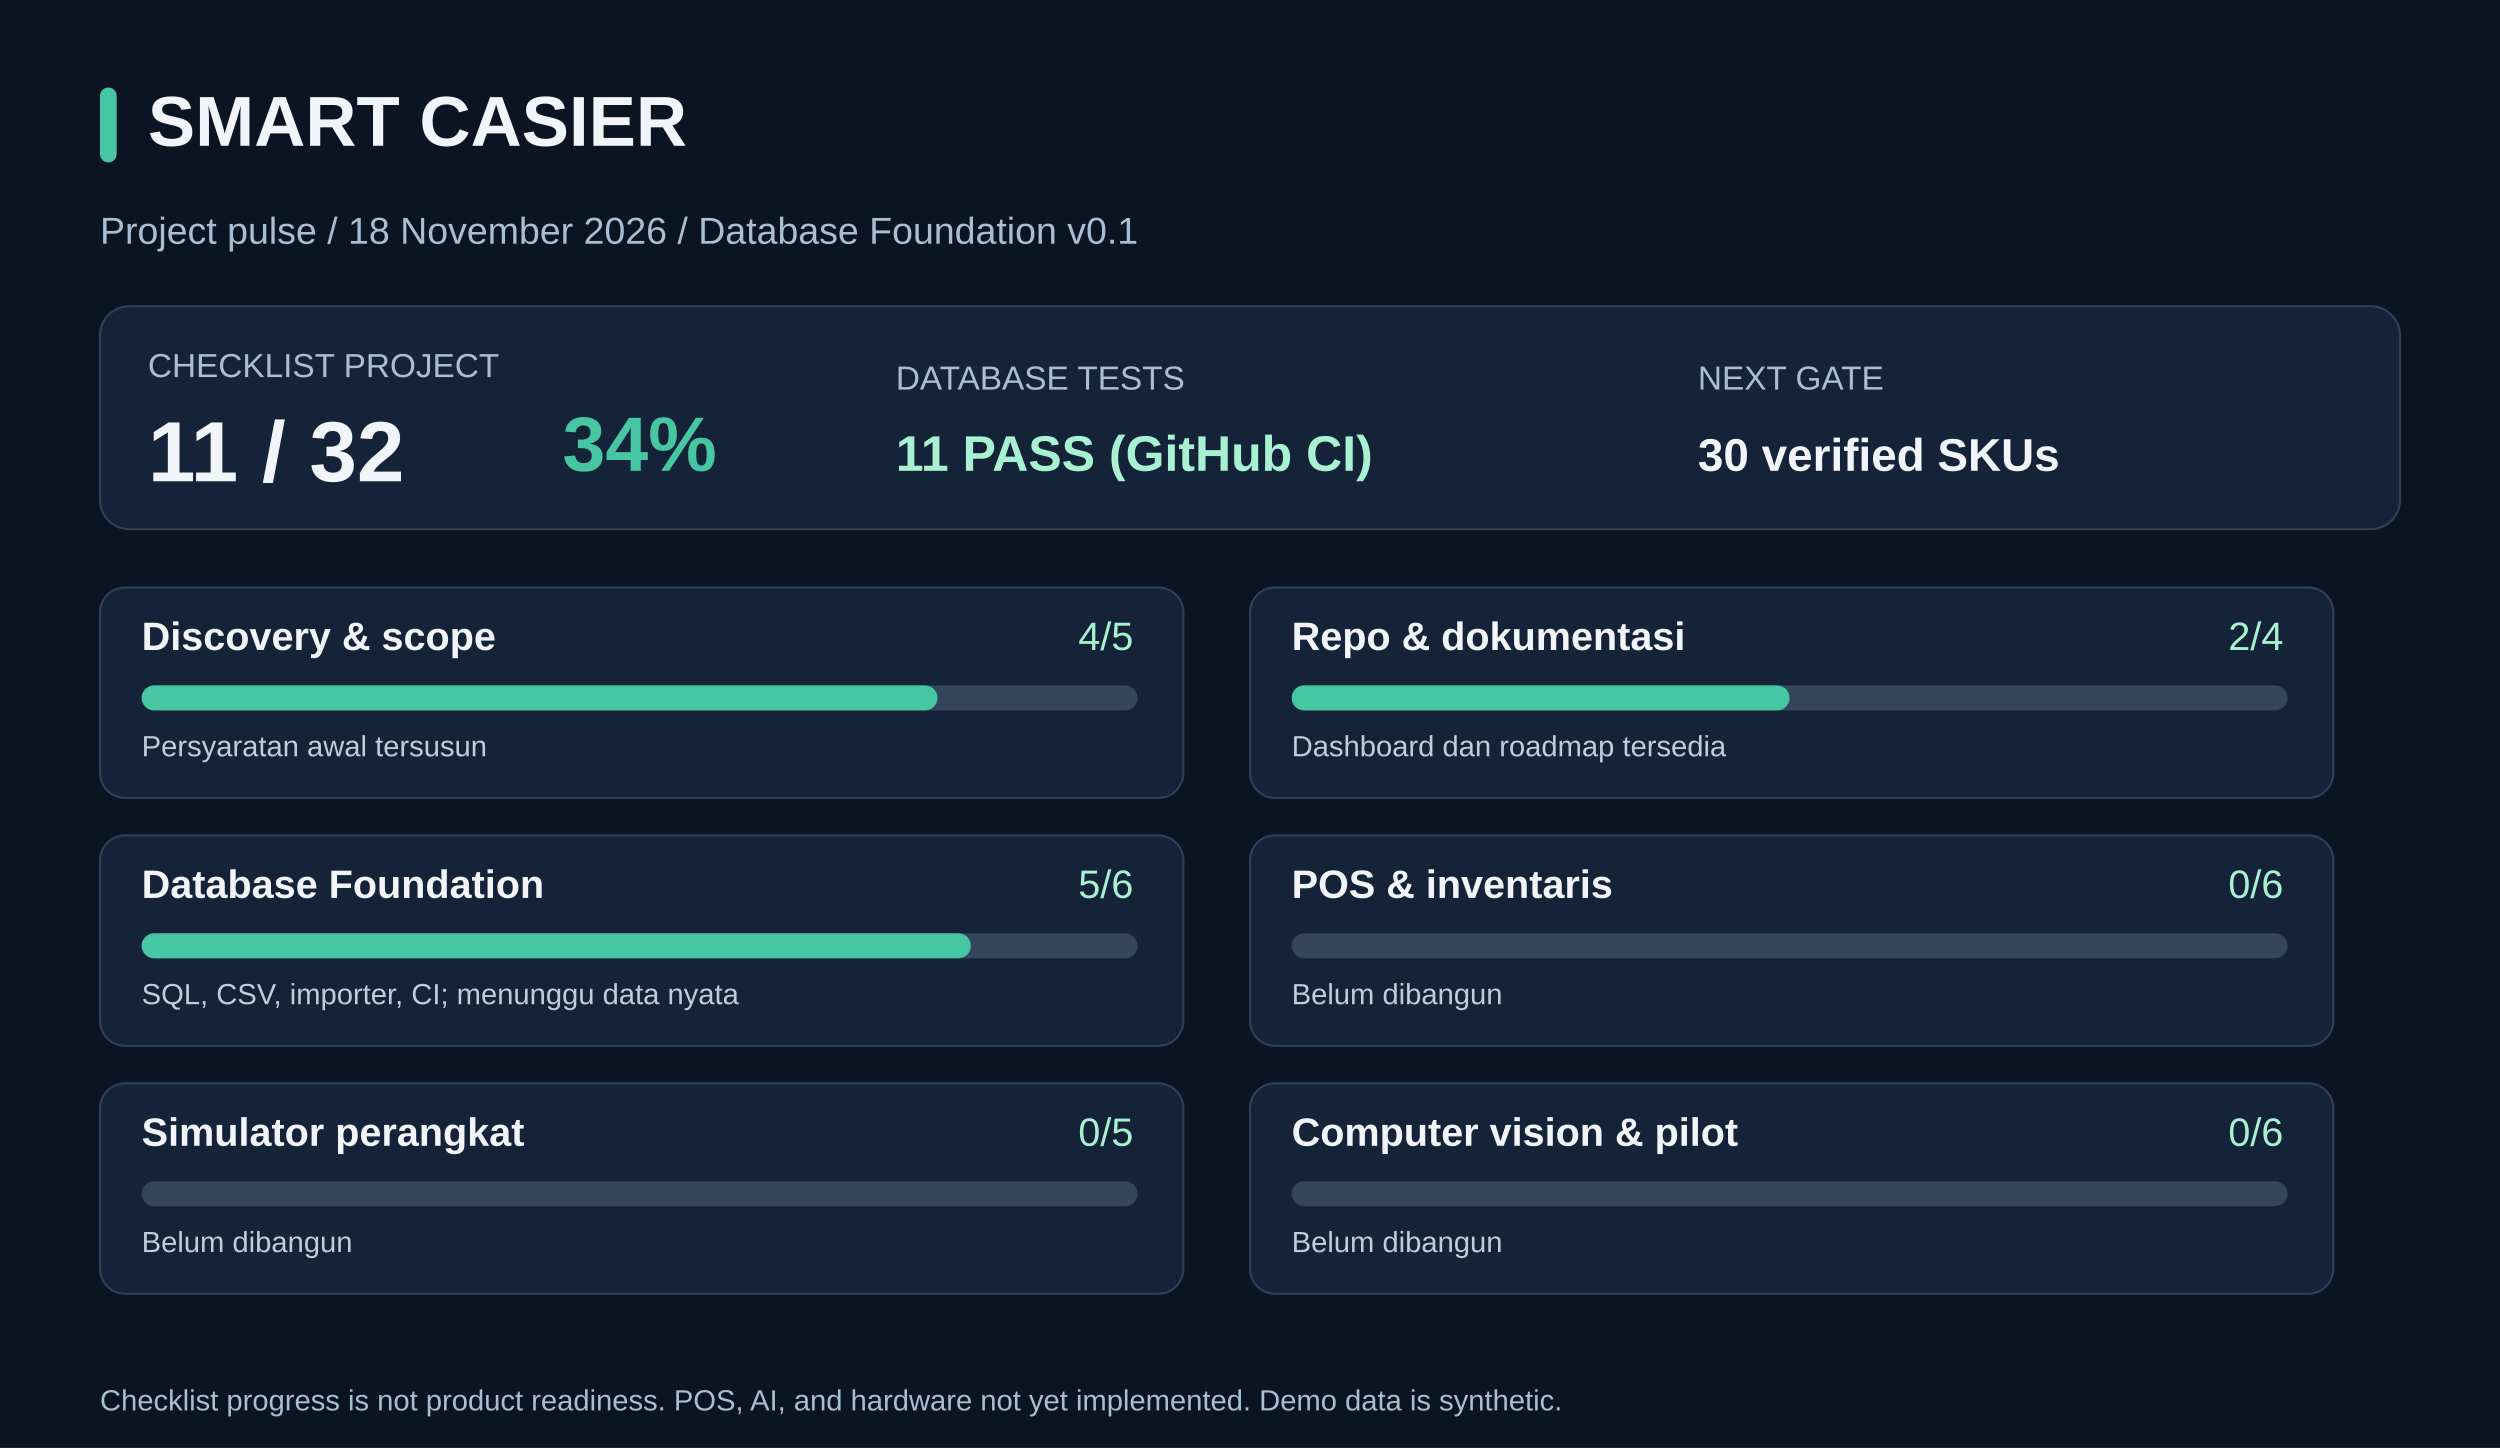
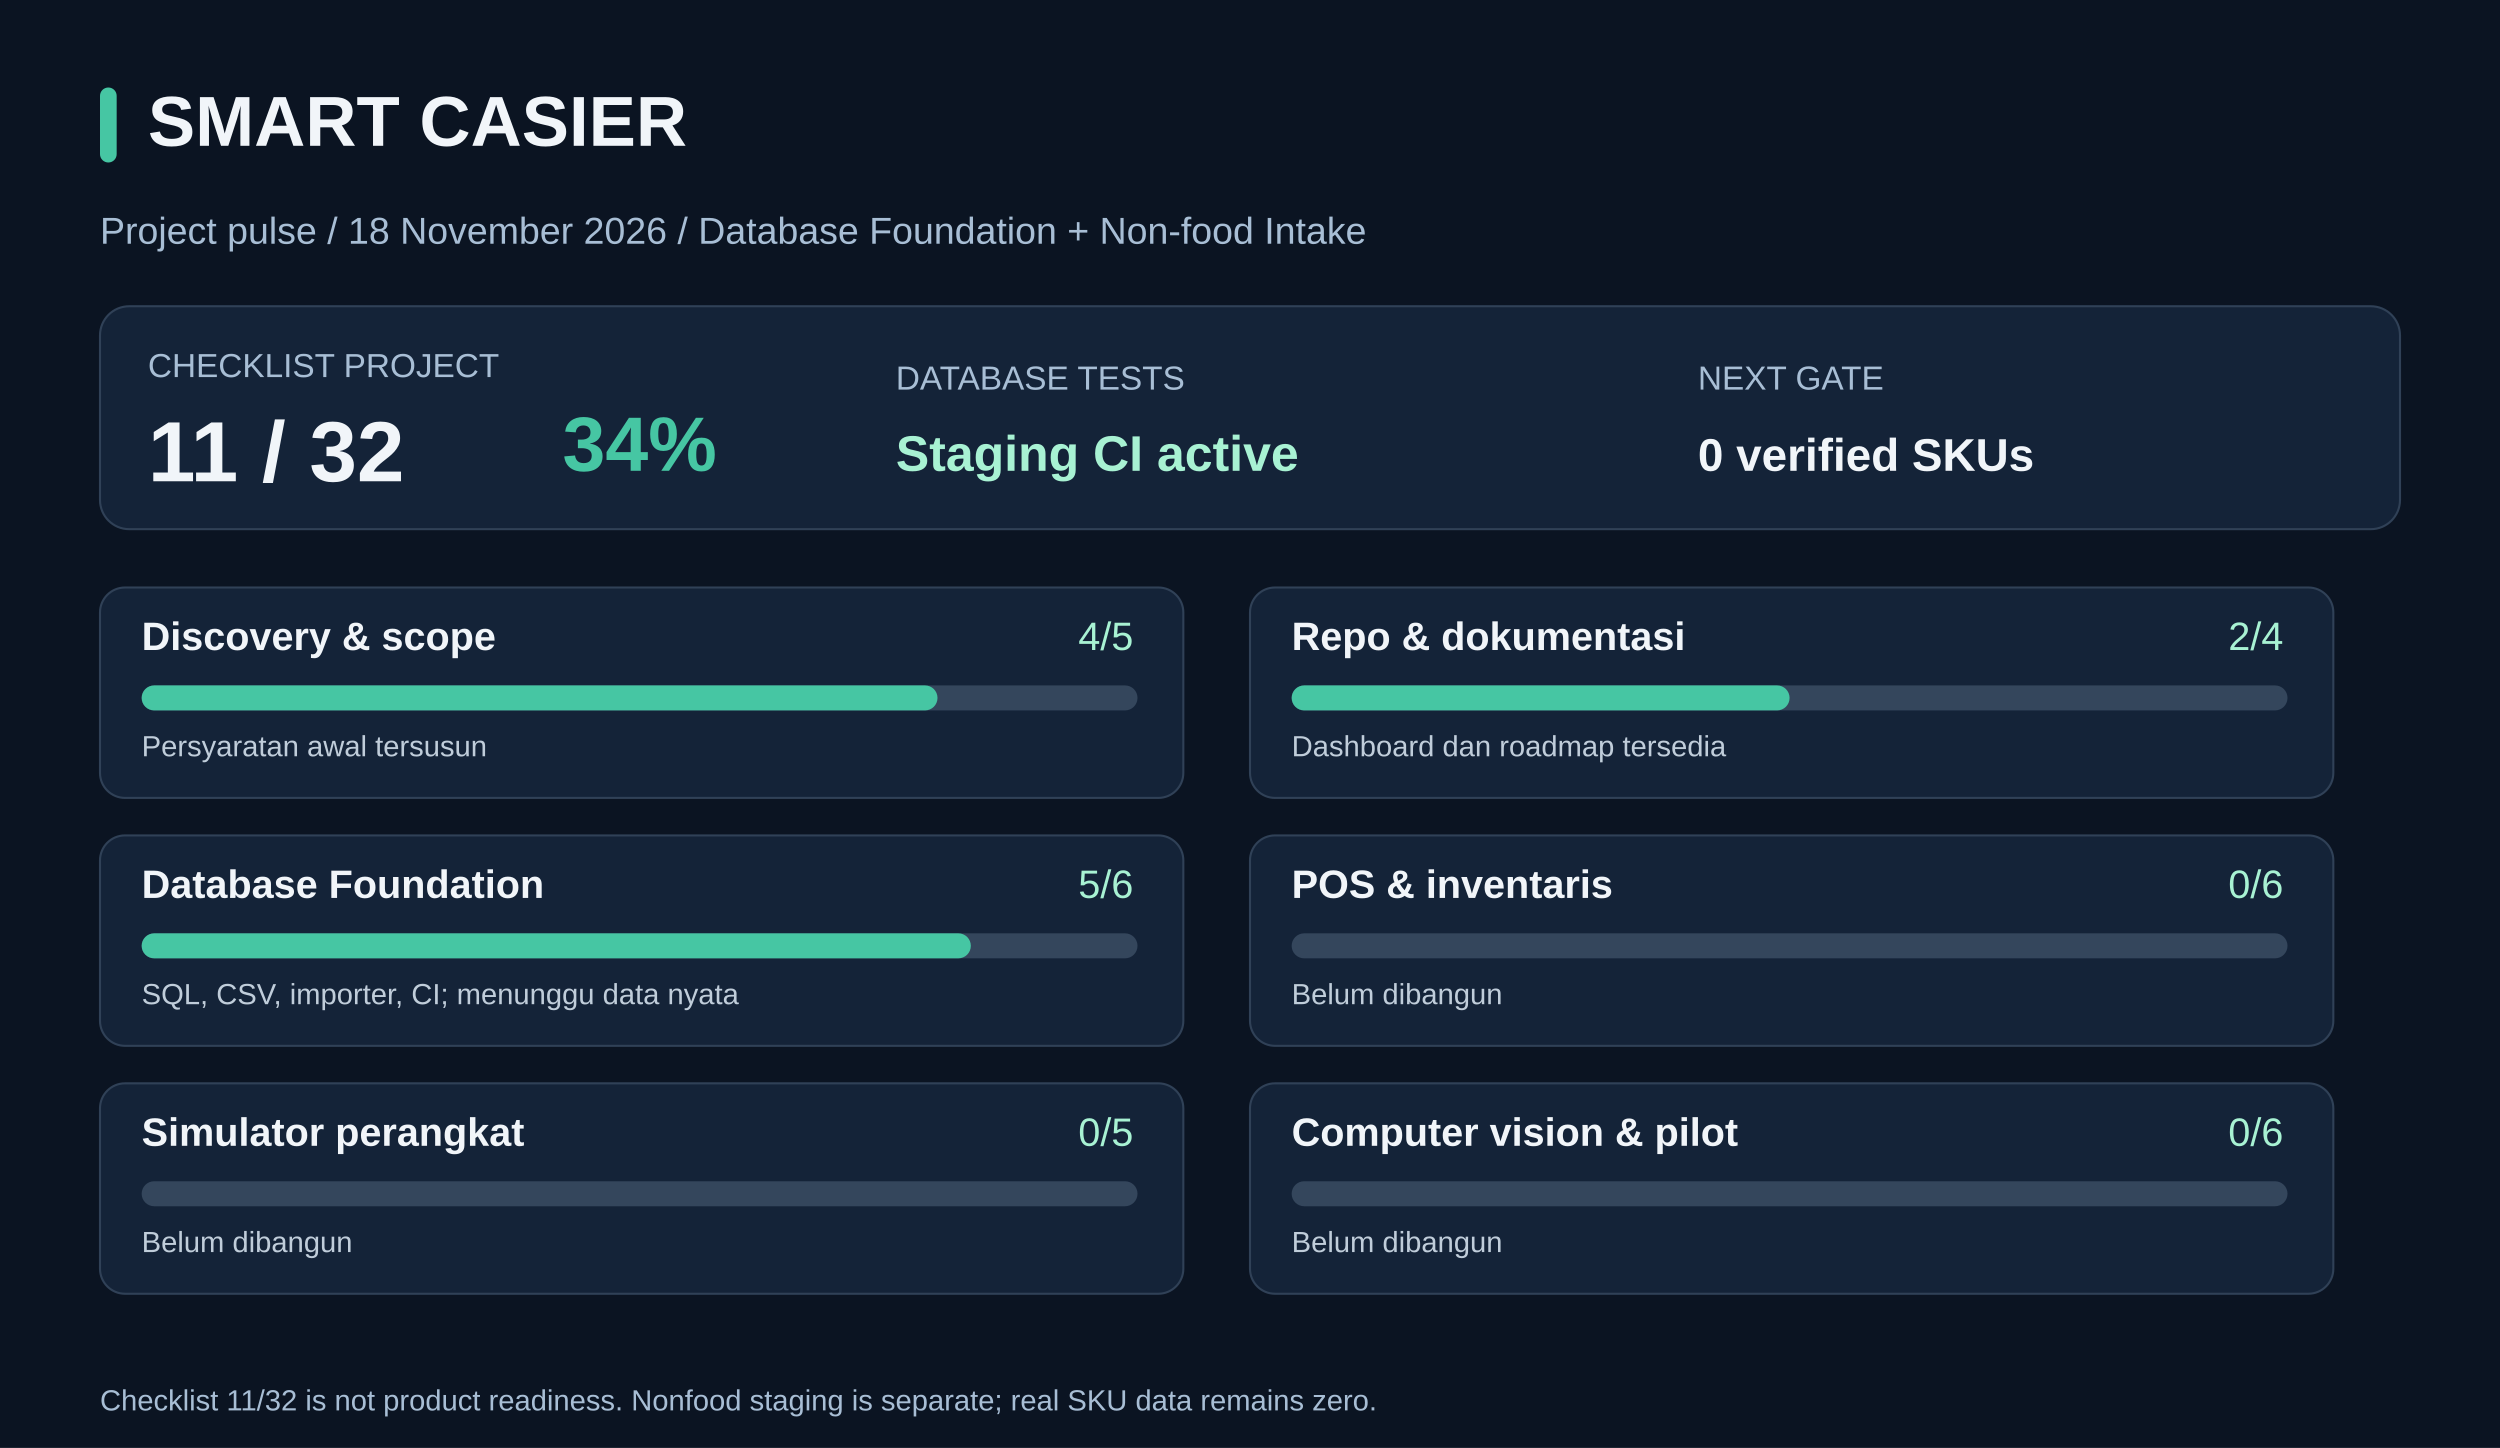
<svg xmlns="http://www.w3.org/2000/svg" width="1200" height="695" viewBox="0 0 1200 695" role="img" aria-label="Progress dashboard Smart Casier: 11 dari 32 checklist, Database Foundation 5 dari 6 selesai">
  <rect width="1200" height="695" fill="#0b1422" />
  <rect x="48" y="42" width="8" height="36" rx="4" fill="#46c6a3" />
  <g font-family="Arial, Helvetica, sans-serif">
    <text x="71" y="70" fill="#f1f5f9" font-size="34" font-weight="700">SMART CASIER</text>
-     <text x="48" y="117" fill="#a8bed5" font-size="18">Project pulse  /  18 November 2026  /  Database Foundation v0.1</text>
+     <text x="48" y="117" fill="#a8bed5" font-size="18">Project pulse  /  18 November 2026  /  Database Foundation + Non-food Intake</text>
    <rect x="48" y="147" width="1104" height="107" rx="14" fill="#142338" stroke="#304157" />
    <text x="71" y="181" fill="#a8bed5" font-size="16">CHECKLIST PROJECT</text>
    <text x="71" y="231" fill="#f1f5f9" font-size="41" font-weight="700">11 / 32</text>
    <text x="270" y="226" fill="#46c6a3" font-size="37" font-weight="700">34%</text>
    <text x="430" y="187" fill="#a8bed5" font-size="16">DATABASE TESTS</text>
-     <text x="430" y="226" fill="#a8f2d3" font-size="24" font-weight="700">11 PASS (GitHub CI)</text>
+     <text x="430" y="226" fill="#a8f2d3" font-size="24" font-weight="700">Staging CI active</text>
    <text x="815" y="187" fill="#a8bed5" font-size="16">NEXT GATE</text>
-     <text x="815" y="226" fill="#f1f5f9" font-size="22" font-weight="700">30 verified SKUs</text>
+     <text x="815" y="226" fill="#f1f5f9" font-size="22" font-weight="700">0 verified SKUs</text>
    <g>
      <rect x="48" y="282" width="520" height="101" rx="12" fill="#142338" stroke="#304157" />
      <text x="68" y="312" fill="#f1f5f9" font-size="19" font-weight="600">Discovery &amp; scope</text>
      <text x="544" y="312" text-anchor="end" fill="#a8f2d3" font-size="19">4/5</text>
      <rect x="68" y="329" width="478" height="12" rx="6" fill="#34465c" />
      <rect x="68" y="329" width="382" height="12" rx="6" fill="#46c6a3" />
      <text x="68" y="363" fill="#c0cdda" font-size="14">Persyaratan awal tersusun</text>
    </g>
    <g>
      <rect x="600" y="282" width="520" height="101" rx="12" fill="#142338" stroke="#304157" />
      <text x="620" y="312" fill="#f1f5f9" font-size="19" font-weight="600">Repo &amp; dokumentasi</text>
      <text x="1096" y="312" text-anchor="end" fill="#a8f2d3" font-size="19">2/4</text>
      <rect x="620" y="329" width="478" height="12" rx="6" fill="#34465c" />
      <rect x="620" y="329" width="239" height="12" rx="6" fill="#46c6a3" />
      <text x="620" y="363" fill="#c0cdda" font-size="14">Dashboard dan roadmap tersedia</text>
    </g>
    <g>
      <rect x="48" y="401" width="520" height="101" rx="12" fill="#142338" stroke="#304157" />
      <text x="68" y="431" fill="#f1f5f9" font-size="19" font-weight="600">Database Foundation</text>
      <text x="544" y="431" text-anchor="end" fill="#a8f2d3" font-size="19">5/6</text>
      <rect x="68" y="448" width="478" height="12" rx="6" fill="#34465c" />
      <rect x="68" y="448" width="398" height="12" rx="6" fill="#46c6a3" />
      <text x="68" y="482" fill="#c0cdda" font-size="14">SQL, CSV, importer, CI; menunggu data nyata</text>
    </g>
    <g>
      <rect x="600" y="401" width="520" height="101" rx="12" fill="#142338" stroke="#304157" />
      <text x="620" y="431" fill="#f1f5f9" font-size="19" font-weight="600">POS &amp; inventaris</text>
      <text x="1096" y="431" text-anchor="end" fill="#a8f2d3" font-size="19">0/6</text>
      <rect x="620" y="448" width="478" height="12" rx="6" fill="#34465c" />
      <rect x="620" y="448" width="0" height="12" rx="6" fill="#46c6a3" />
      <text x="620" y="482" fill="#c0cdda" font-size="14">Belum dibangun</text>
    </g>
    <g>
      <rect x="48" y="520" width="520" height="101" rx="12" fill="#142338" stroke="#304157" />
      <text x="68" y="550" fill="#f1f5f9" font-size="19" font-weight="600">Simulator perangkat</text>
      <text x="544" y="550" text-anchor="end" fill="#a8f2d3" font-size="19">0/5</text>
      <rect x="68" y="567" width="478" height="12" rx="6" fill="#34465c" />
      <rect x="68" y="567" width="0" height="12" rx="6" fill="#46c6a3" />
      <text x="68" y="601" fill="#c0cdda" font-size="14">Belum dibangun</text>
    </g>
    <g>
      <rect x="600" y="520" width="520" height="101" rx="12" fill="#142338" stroke="#304157" />
      <text x="620" y="550" fill="#f1f5f9" font-size="19" font-weight="600">Computer vision &amp; pilot</text>
      <text x="1096" y="550" text-anchor="end" fill="#a8f2d3" font-size="19">0/6</text>
      <rect x="620" y="567" width="478" height="12" rx="6" fill="#34465c" />
      <rect x="620" y="567" width="0" height="12" rx="6" fill="#46c6a3" />
      <text x="620" y="601" fill="#c0cdda" font-size="14">Belum dibangun</text>
    </g>
-     <text x="48" y="677" fill="#a8bed5" font-size="14">Checklist progress is not product readiness. POS, AI, and hardware not yet implemented. Demo data is synthetic.</text>
+     <text x="48" y="677" fill="#a8bed5" font-size="14">Checklist 11/32 is not product readiness. Nonfood staging is separate; real SKU data remains zero.</text>
  </g>
</svg>
